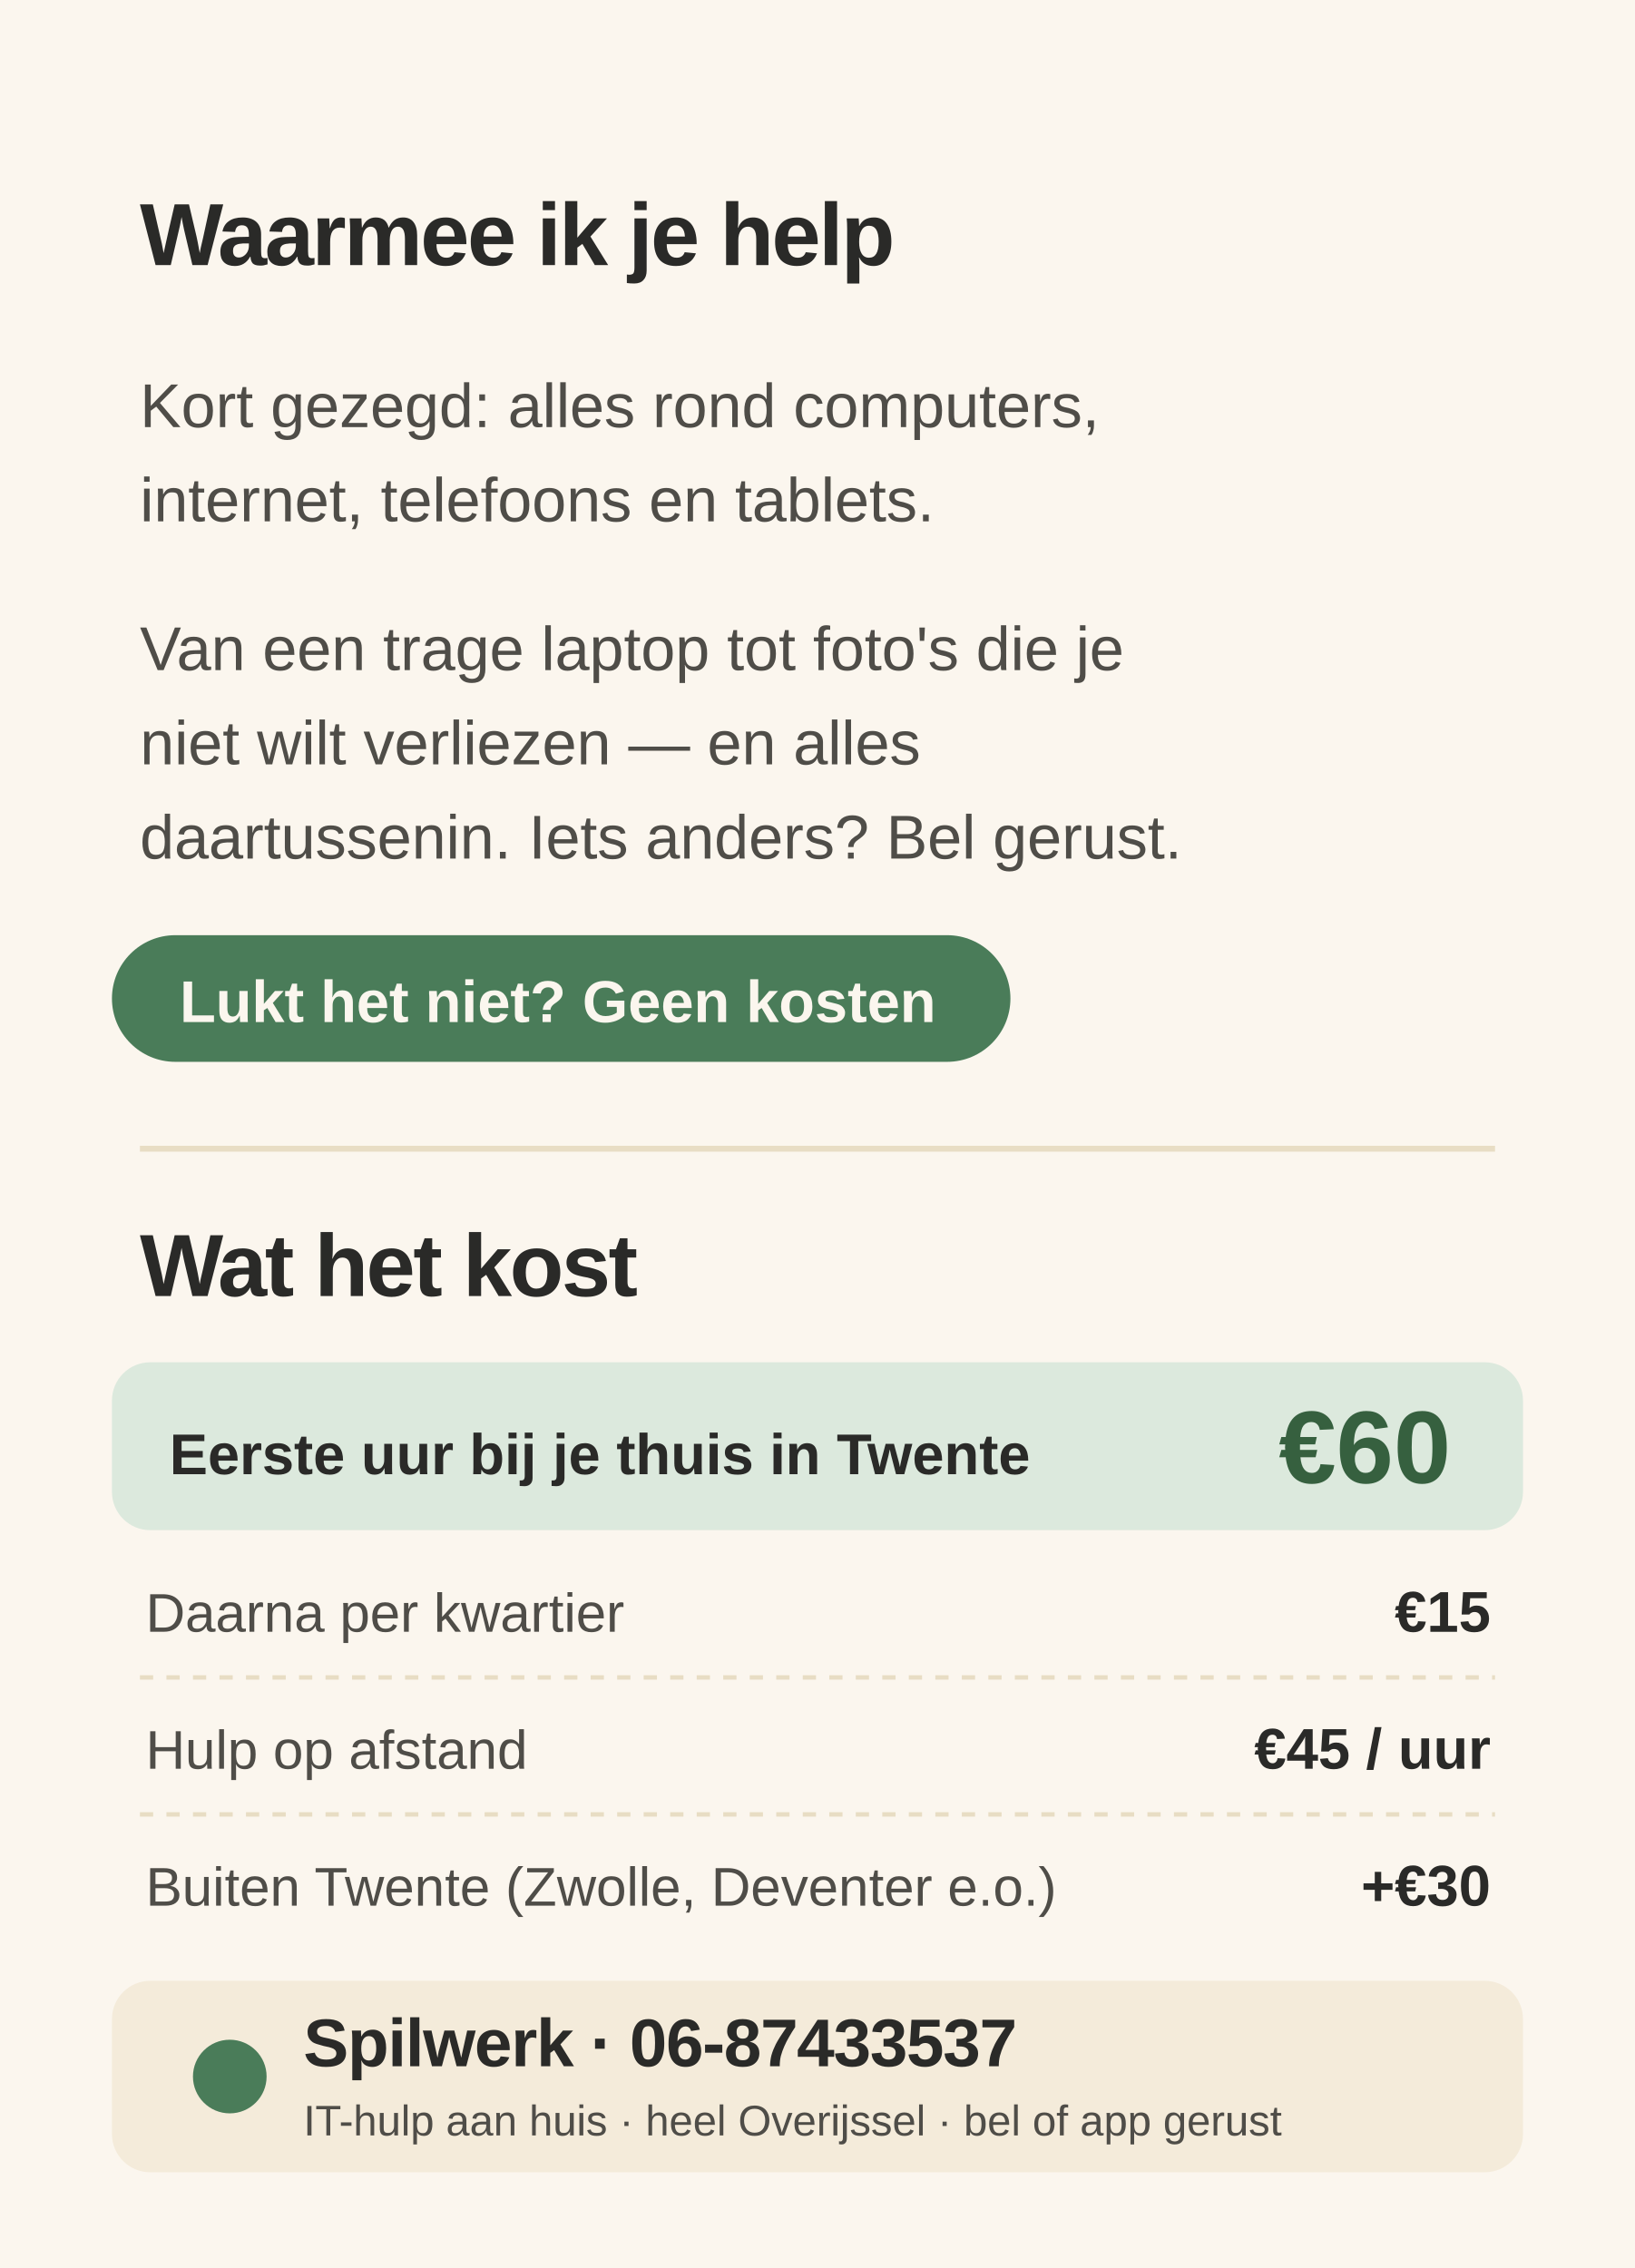
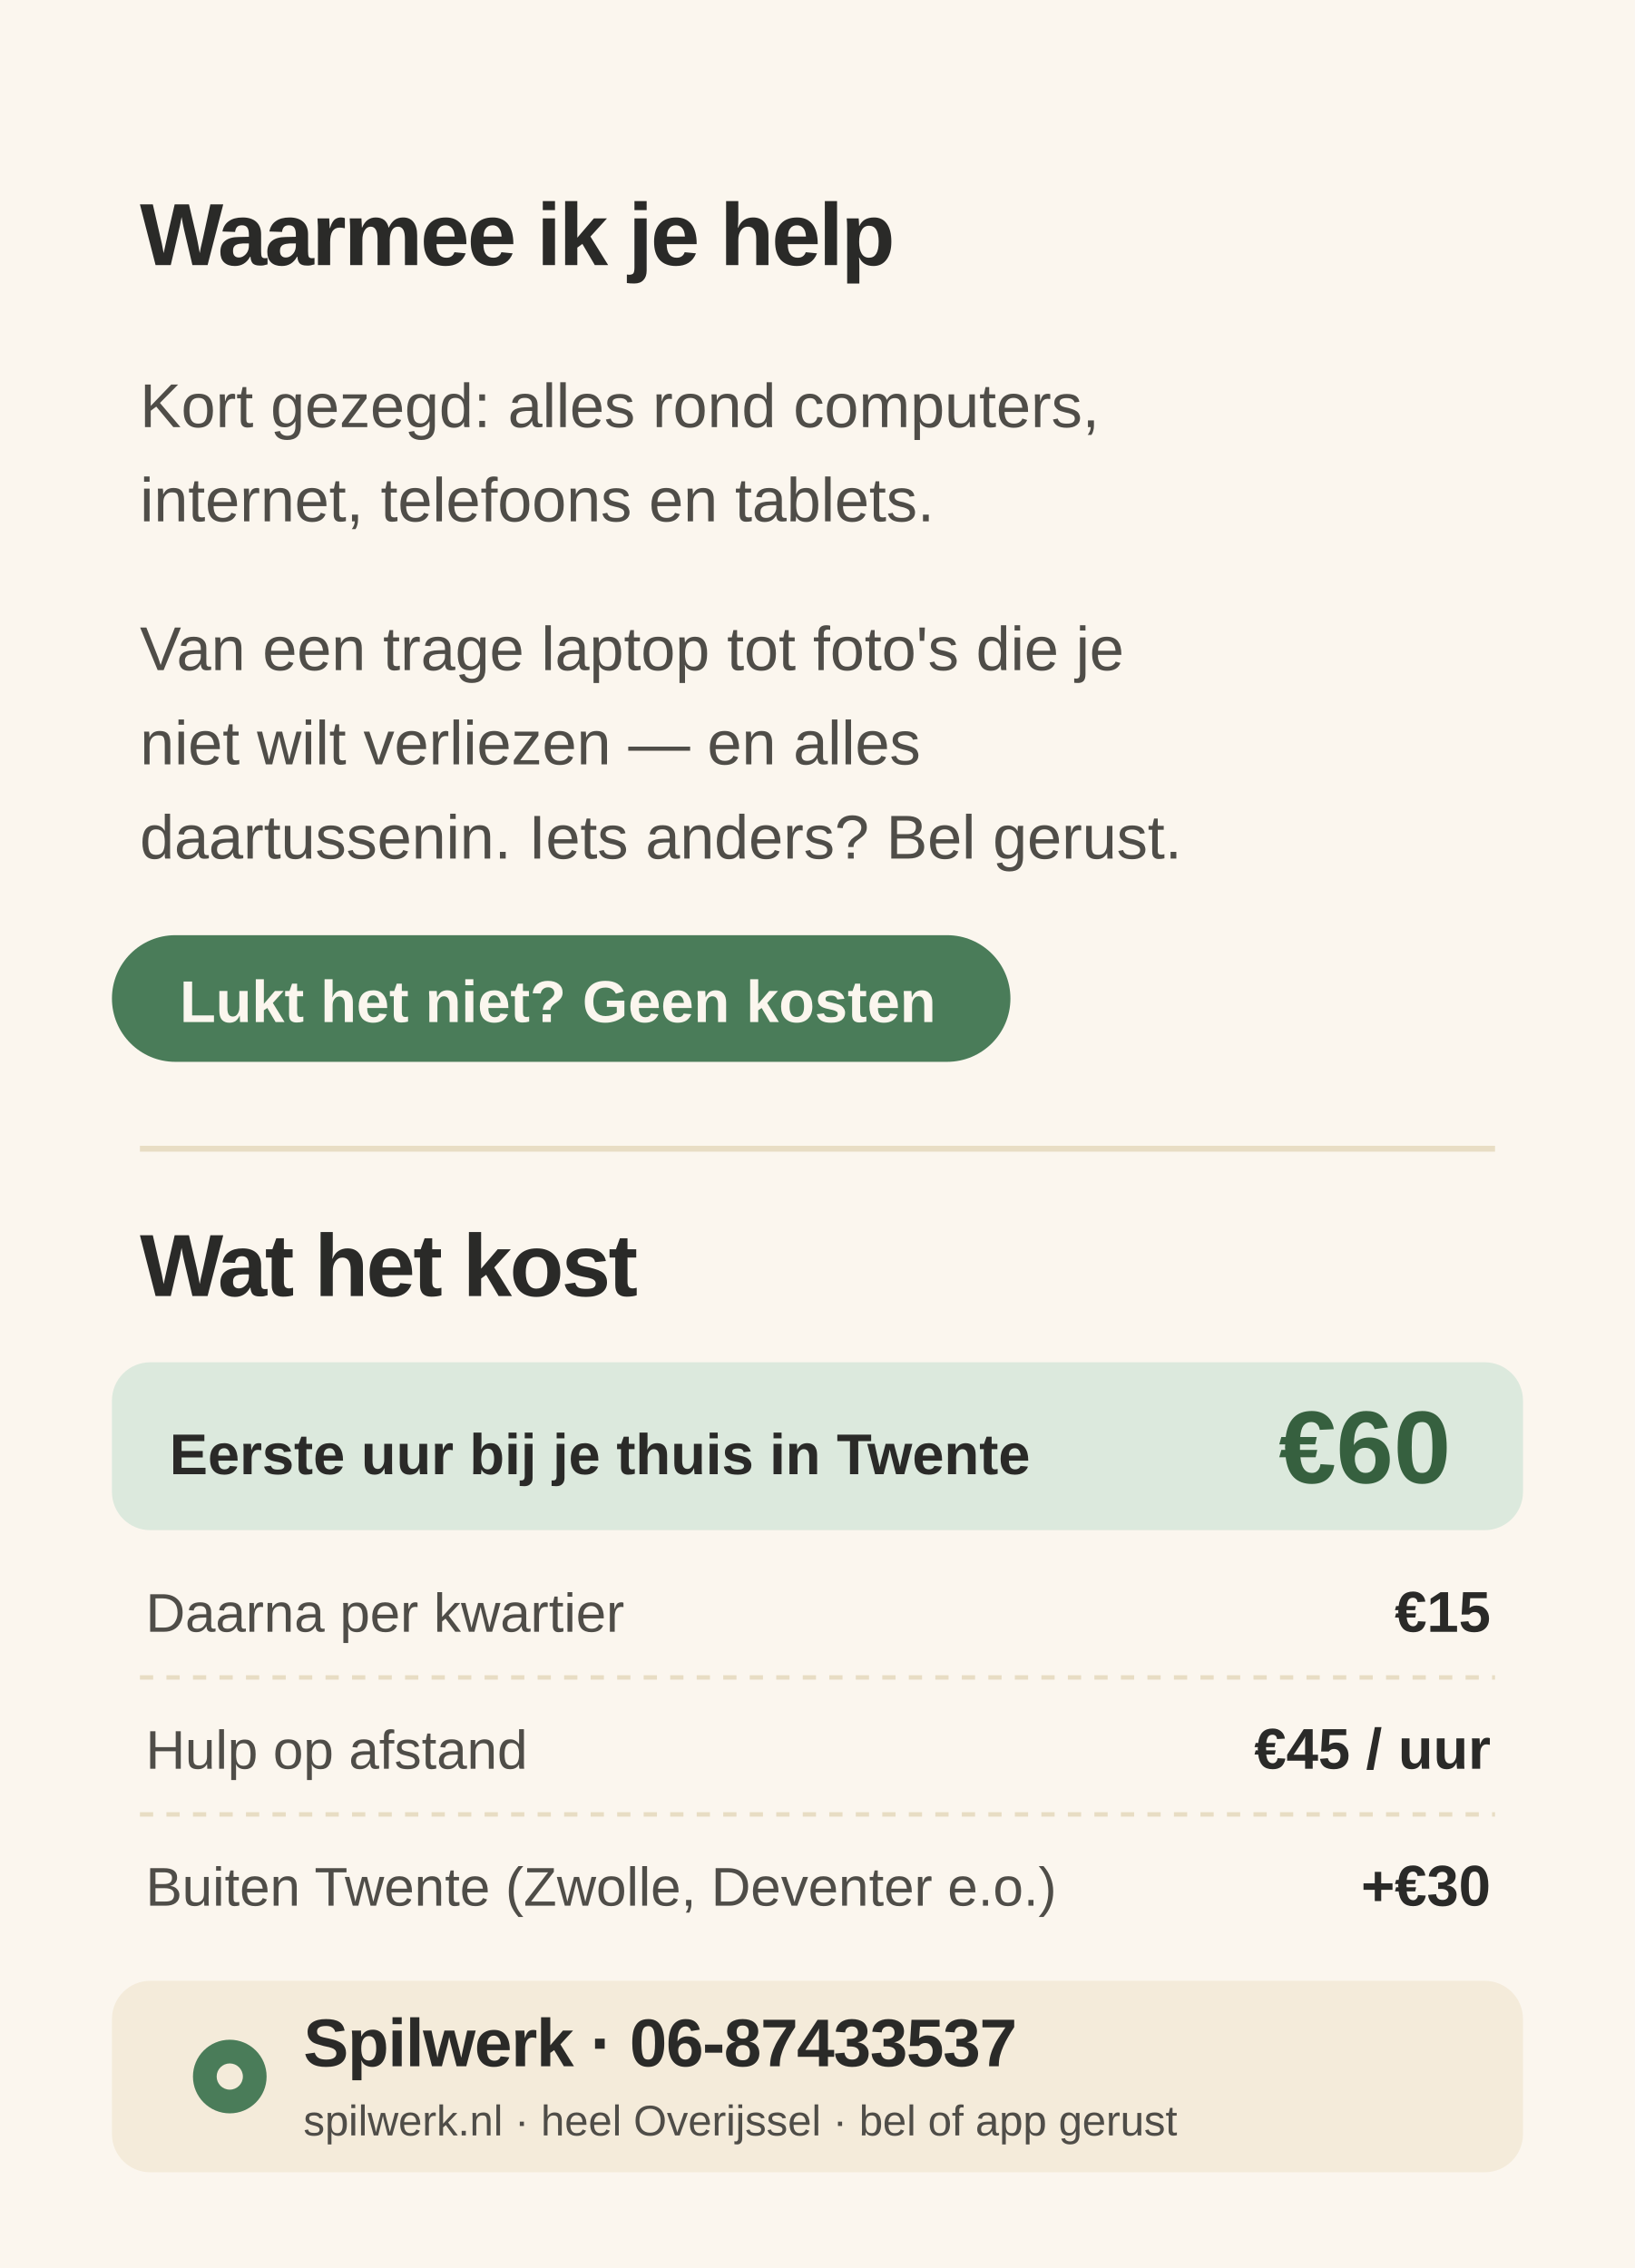
<svg xmlns="http://www.w3.org/2000/svg" width="111mm" height="154mm" viewBox="0 0 111 154">
  <rect width="111" height="154" fill="#FBF6EE" />
  <text x="9.5" y="18" font-family="Manrope, 'Helvetica Neue', Arial, sans-serif" font-size="6" font-weight="800" letter-spacing="-0.15" fill="#2A2A28">Waarmee ik je help</text>
  <text font-family="Manrope, 'Helvetica Neue', Arial, sans-serif" font-size="4.2" font-weight="500" fill="#4F4D48">
    <tspan x="9.5" y="29">Kort gezegd: alles rond computers,</tspan>
    <tspan x="9.5" y="35.4">internet, telefoons en tablets.</tspan>
    <tspan x="9.5" y="45.5">Van een trage laptop tot foto's die je</tspan>
    <tspan x="9.5" y="51.9">niet wilt verliezen — en alles</tspan>
    <tspan x="9.5" y="58.3">daartussenin. Iets anders? Bel gerust.</tspan>
  </text>
  <rect x="7.6" y="63.5" width="61" height="8.6" rx="4.3" fill="#4A7C59" />
  <text x="12.2" y="69.4" font-family="Manrope, 'Helvetica Neue', Arial, sans-serif" font-size="4" font-weight="700" fill="#FBF6EE">Lukt het niet? Geen kosten</text>
  <line x1="9.5" y1="78" x2="101.5" y2="78" stroke="#E8DDC4" stroke-width="0.4" />
  <text x="9.5" y="88" font-family="Manrope, 'Helvetica Neue', Arial, sans-serif" font-size="6" font-weight="800" letter-spacing="-0.15" fill="#2A2A28">Wat het kost</text>
  <rect x="7.6" y="92.5" width="95.8" height="11.4" rx="2.6" fill="#DCE9DD" />
  <text x="11.5" y="100.1" font-family="Manrope, 'Helvetica Neue', Arial, sans-serif" font-size="3.9" font-weight="600" fill="#2A2A28">Eerste uur bij je thuis in Twente</text>
  <text x="98.5" y="100.7" text-anchor="end" font-family="Manrope, 'Helvetica Neue', Arial, sans-serif" font-size="7" font-weight="800" fill="#36603F">€60</text>
  <g font-family="Manrope, 'Helvetica Neue', Arial, sans-serif" font-size="3.7" font-weight="500" fill="#4F4D48">
    <text x="9.9" y="110.8">Daarna per kwartier</text>
    <text x="101.2" y="110.8" text-anchor="end" font-size="3.9" font-weight="700" fill="#2A2A28">€15</text>
    <line x1="9.5" y1="113.9" x2="101.5" y2="113.9" stroke="#E8DDC4" stroke-width="0.3" stroke-dasharray="0.9,0.9" />
    <text x="9.9" y="120.1">Hulp op afstand</text>
    <text x="101.2" y="120.1" text-anchor="end" font-size="3.9" font-weight="700" fill="#2A2A28">€45 / uur</text>
    <line x1="9.5" y1="123.2" x2="101.5" y2="123.2" stroke="#E8DDC4" stroke-width="0.3" stroke-dasharray="0.9,0.9" />
    <text x="9.9" y="129.4">Buiten Twente (Zwolle, Deventer e.o.)</text>
    <text x="101.2" y="129.4" text-anchor="end" font-size="3.9" font-weight="700" fill="#2A2A28">+€30</text>
  </g>
  <rect x="7.6" y="134.5" width="95.8" height="13" rx="2.6" fill="#F4EBDA" />
  <circle cx="15.6" cy="141" r="2.5" fill="#4A7C59" />
+   <circle cx="15.6" cy="141" r="0.89" fill="#F4EBDA" />
  <text x="20.6" y="140.3" font-family="Manrope, 'Helvetica Neue', Arial, sans-serif" font-size="4.6" font-weight="800" letter-spacing="-0.08" fill="#2A2A28">Spilwerk · 06-87433537</text>
-   <text x="20.6" y="145" font-family="Manrope, 'Helvetica Neue', Arial, sans-serif" font-size="2.9" font-weight="500" fill="#4F4D48">IT-hulp aan huis · heel Overijssel · bel of app gerust</text>
+   <text x="20.6" y="145" font-family="Manrope, 'Helvetica Neue', Arial, sans-serif" font-size="2.9" font-weight="500" fill="#4F4D48">spilwerk.nl · heel Overijssel · bel of app gerust</text>
</svg>
